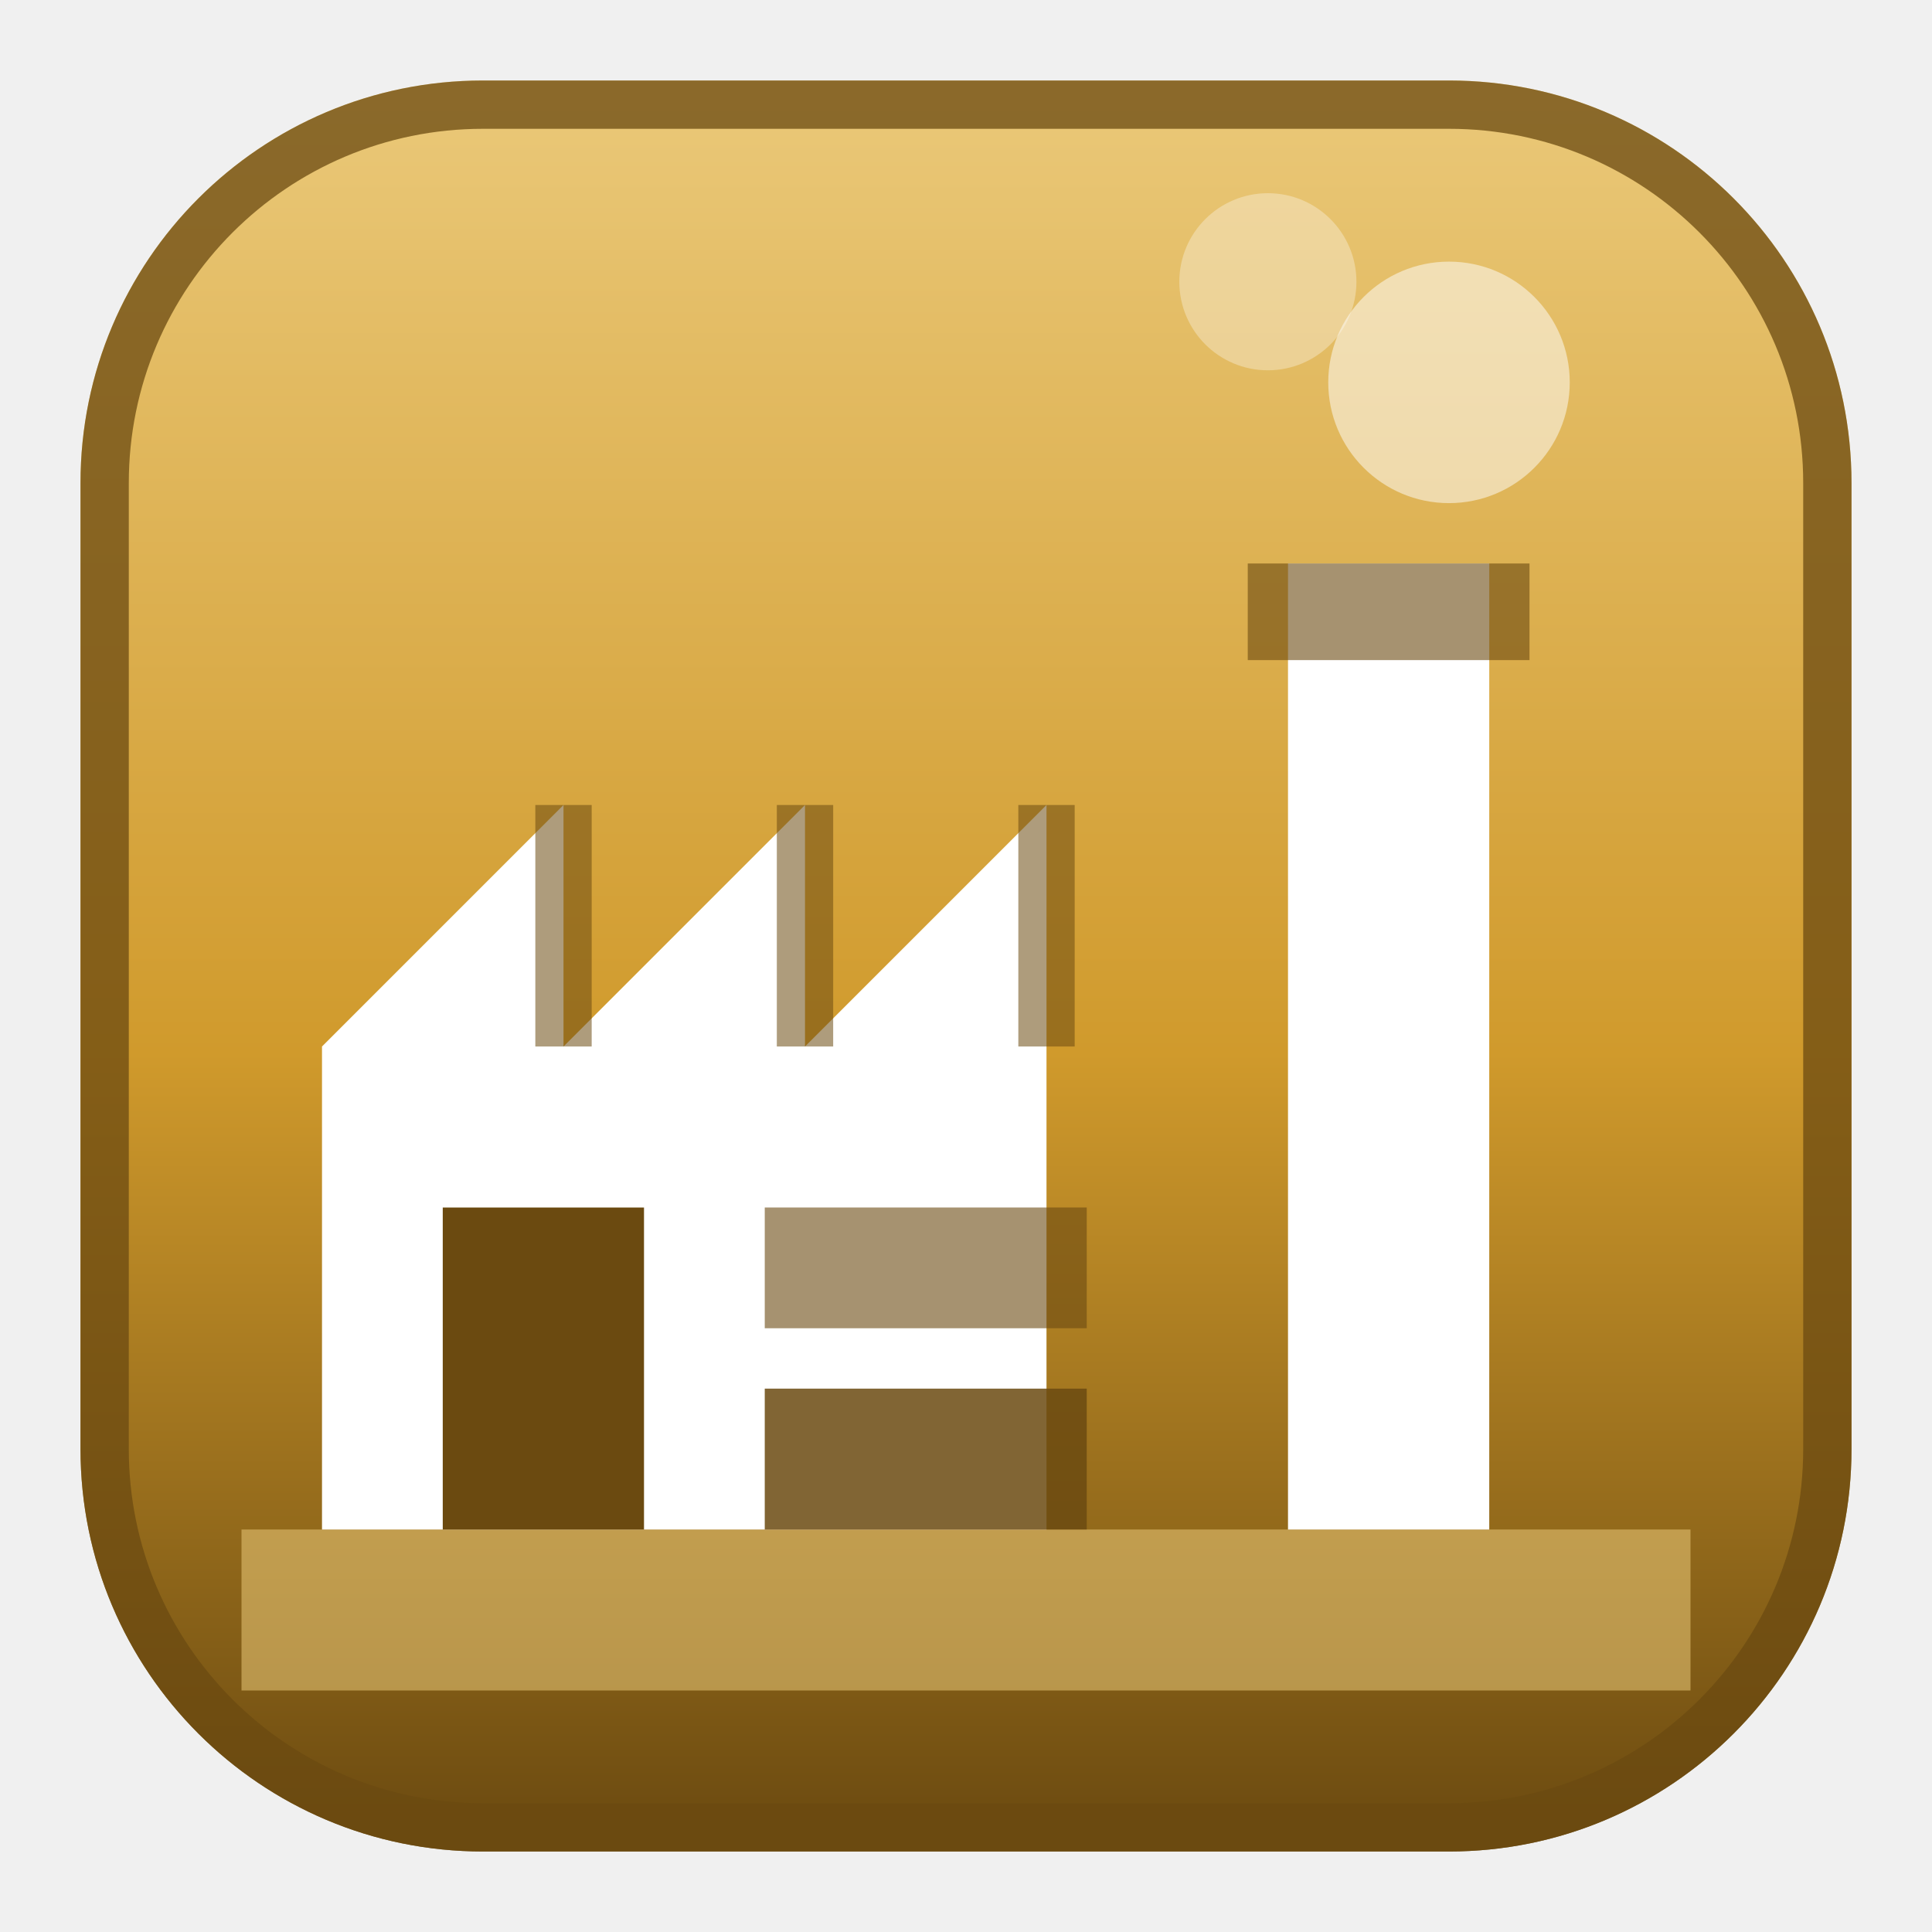
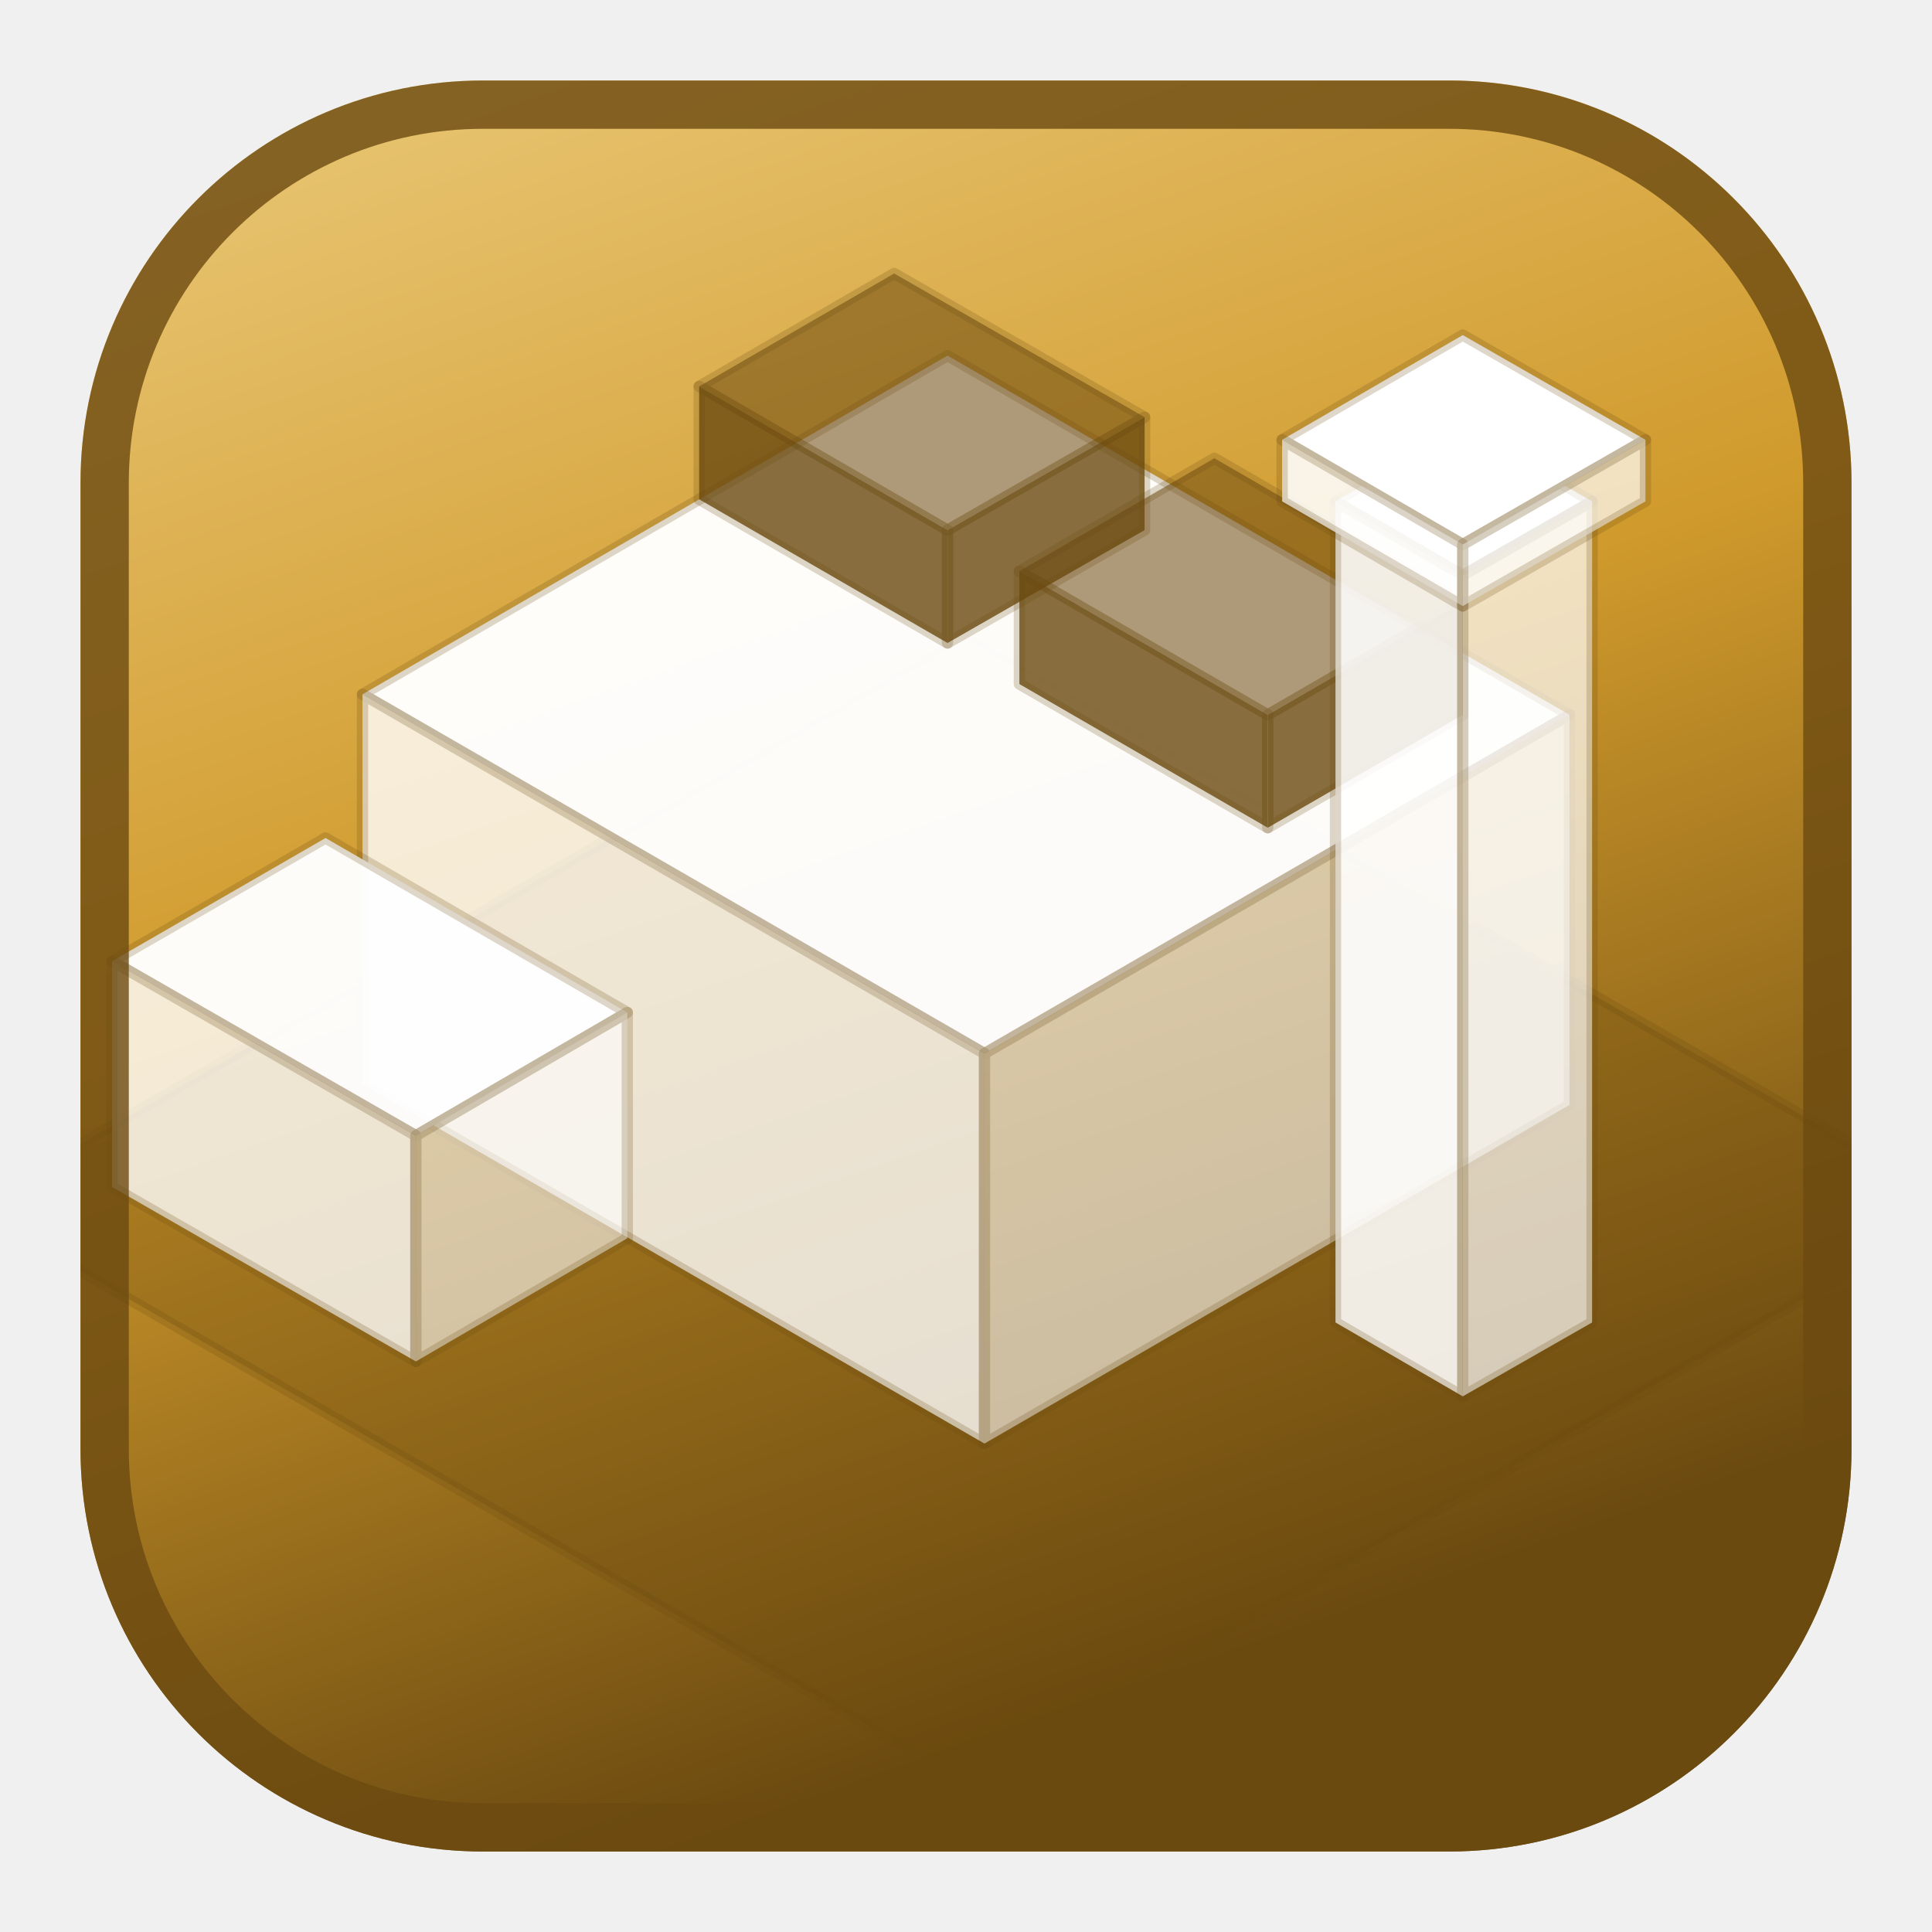
<svg xmlns="http://www.w3.org/2000/svg" viewBox="0 0 48 48" width="48" height="48" role="img" aria-label="Industrial zone">
  <defs>
-     <linearGradient id="g-industrial" x1="0" y1="0" x2="0" y2="1">
+     <linearGradient id="g-industrial" x1="0" y1="0" x2="0.35" y2="1">
      <stop offset="0" stop-color="#eac878" />
-       <stop offset="0.55" stop-color="#d09a2c" />
+       <stop offset="0.5" stop-color="#d09a2c" />
      <stop offset="1" stop-color="#6b4a10" />
    </linearGradient>
    <clipPath id="c-industrial">
      <rect x="2" y="2" width="44" height="44" rx="10" />
    </clipPath>
  </defs>
  <rect x="2" y="2" width="44" height="44" rx="10" fill="url(#g-industrial)" />
  <g clip-path="url(#c-industrial)">
-     <path d="M6 38h36v4H6z" fill="#eac878" opacity=".55" />
-     <path d="M32 14h5v24h-5z" fill="#fff" />
-     <path d="M31 14h7v2.4h-7z" fill="#6b4a10" opacity=".6" />
-     <circle cx="36" cy="9.5" r="3" fill="#fff" opacity=".5" />
-     <circle cx="31.5" cy="7" r="2.2" fill="#fff" opacity=".32" />
-     <path d="M8 38V26l6-6 0 6 6-6 0 6 6-6 0 18z" fill="#fff" />
-     <path d="M14 20v6M20 20v6M26 20v6" stroke="#6b4a10" stroke-width="1.4" opacity=".55" />
-     <path d="M11 30h5v8h-5z" fill="#6b4a10" />
-     <path d="M19 30h8v3h-8z" fill="#6b4a10" opacity=".6" />
-     <path d="M19 34.5h8v3.5h-8z" fill="#6b4a10" opacity=".85" />
+     <g transform="translate(24 30) scale(5.1)" stroke="#6b4a10" stroke-opacity="0.22" stroke-width="0.055" stroke-linejoin="round">
+       <path d="M0.00 -2.80L4.85 0.00L0.00 2.80L-4.85 0.00Z" fill="#6b4a10" fill-opacity="0.30" />
+       <path d="M-0.09 -4.15L2.94 -2.40L0.09 -0.75L-2.94 -2.50Z" fill="#ffffff" fill-opacity="0.97" />
+       <path d="M-2.94 -0.60L0.09 1.15L0.09 -0.75L-2.94 -2.50Z" fill="#ffffff" fill-opacity="0.80" />
+       <path d="M0.09 1.15L2.94 -0.50L2.94 -2.40L0.09 -0.75Z" fill="#ffffff" fill-opacity="0.60" />
+       <path d="M-0.35 -4.55L0.87 -3.85L-0.09 -3.30L-1.30 -4.00Z" fill="#6b4a10" fill-opacity="0.55" />
+       <path d="M-1.30 -3.45L-0.09 -2.75L-0.09 -3.30L-1.30 -4.00Z" fill="#6b4a10" fill-opacity="0.80" />
+       <path d="M-0.09 -2.75L0.87 -3.30L0.87 -3.85L-0.09 -3.30Z" fill="#6b4a10" fill-opacity="0.80" />
+       <path d="M1.21 -3.65L2.42 -2.95L1.47 -2.40L0.26 -3.10Z" fill="#6b4a10" fill-opacity="0.55" />
+       <path d="M0.26 -2.55L1.47 -1.85L1.47 -2.40L0.26 -3.10Z" fill="#6b4a10" fill-opacity="0.80" />
+       <path d="M1.47 -1.85L2.42 -2.40L2.42 -2.95L1.47 -2.40Z" fill="#6b4a10" fill-opacity="0.80" />
+       <path d="M-3.12 -1.80L-1.65 -0.95L-2.68 -0.35L-4.16 -1.20Z" fill="#ffffff" fill-opacity="0.97" />
+       <path d="M-4.16 -0.10L-2.68 0.75L-2.68 -0.35L-4.16 -1.20Z" fill="#ffffff" fill-opacity="0.80" />
+       <path d="M-2.68 0.75L-1.65 0.15L-1.65 -0.95L-2.68 -0.35Z" fill="#ffffff" fill-opacity="0.60" />
+       <path d="M2.42 -3.80L3.05 -3.44L2.42 -3.08L1.80 -3.44Z" fill="#ffffff" fill-opacity="1.00" />
+       <path d="M1.80 0.56L2.42 0.92L2.42 -3.08L1.80 -3.44Z" fill="#ffffff" fill-opacity="0.88" />
+       <path d="M2.42 0.92L3.05 0.56L3.05 -3.44L2.42 -3.08Z" fill="#ffffff" fill-opacity="0.70" />
+       <path d="M2.42 -4.25L3.31 -3.74L2.42 -3.23L1.54 -3.74Z" fill="#ffffff" fill-opacity="1.00" />
+       <path d="M1.54 -3.44L2.42 -2.93L2.42 -3.23L1.54 -3.74Z" fill="#ffffff" fill-opacity="0.88" />
+       <path d="M2.42 -2.93L3.31 -3.44L3.31 -3.74L2.42 -3.23Z" fill="#ffffff" fill-opacity="0.70" />
+     </g>
  </g>
-   <rect x="2.6" y="2.6" width="42.8" height="42.8" rx="9.4" fill="none" stroke="#6b4a10" stroke-width="1.2" opacity=".75" />
+   <rect x="2.6" y="2.6" width="42.8" height="42.8" rx="9.4" fill="none" stroke="#6b4a10" stroke-width="1.2" opacity=".8" />
</svg>
